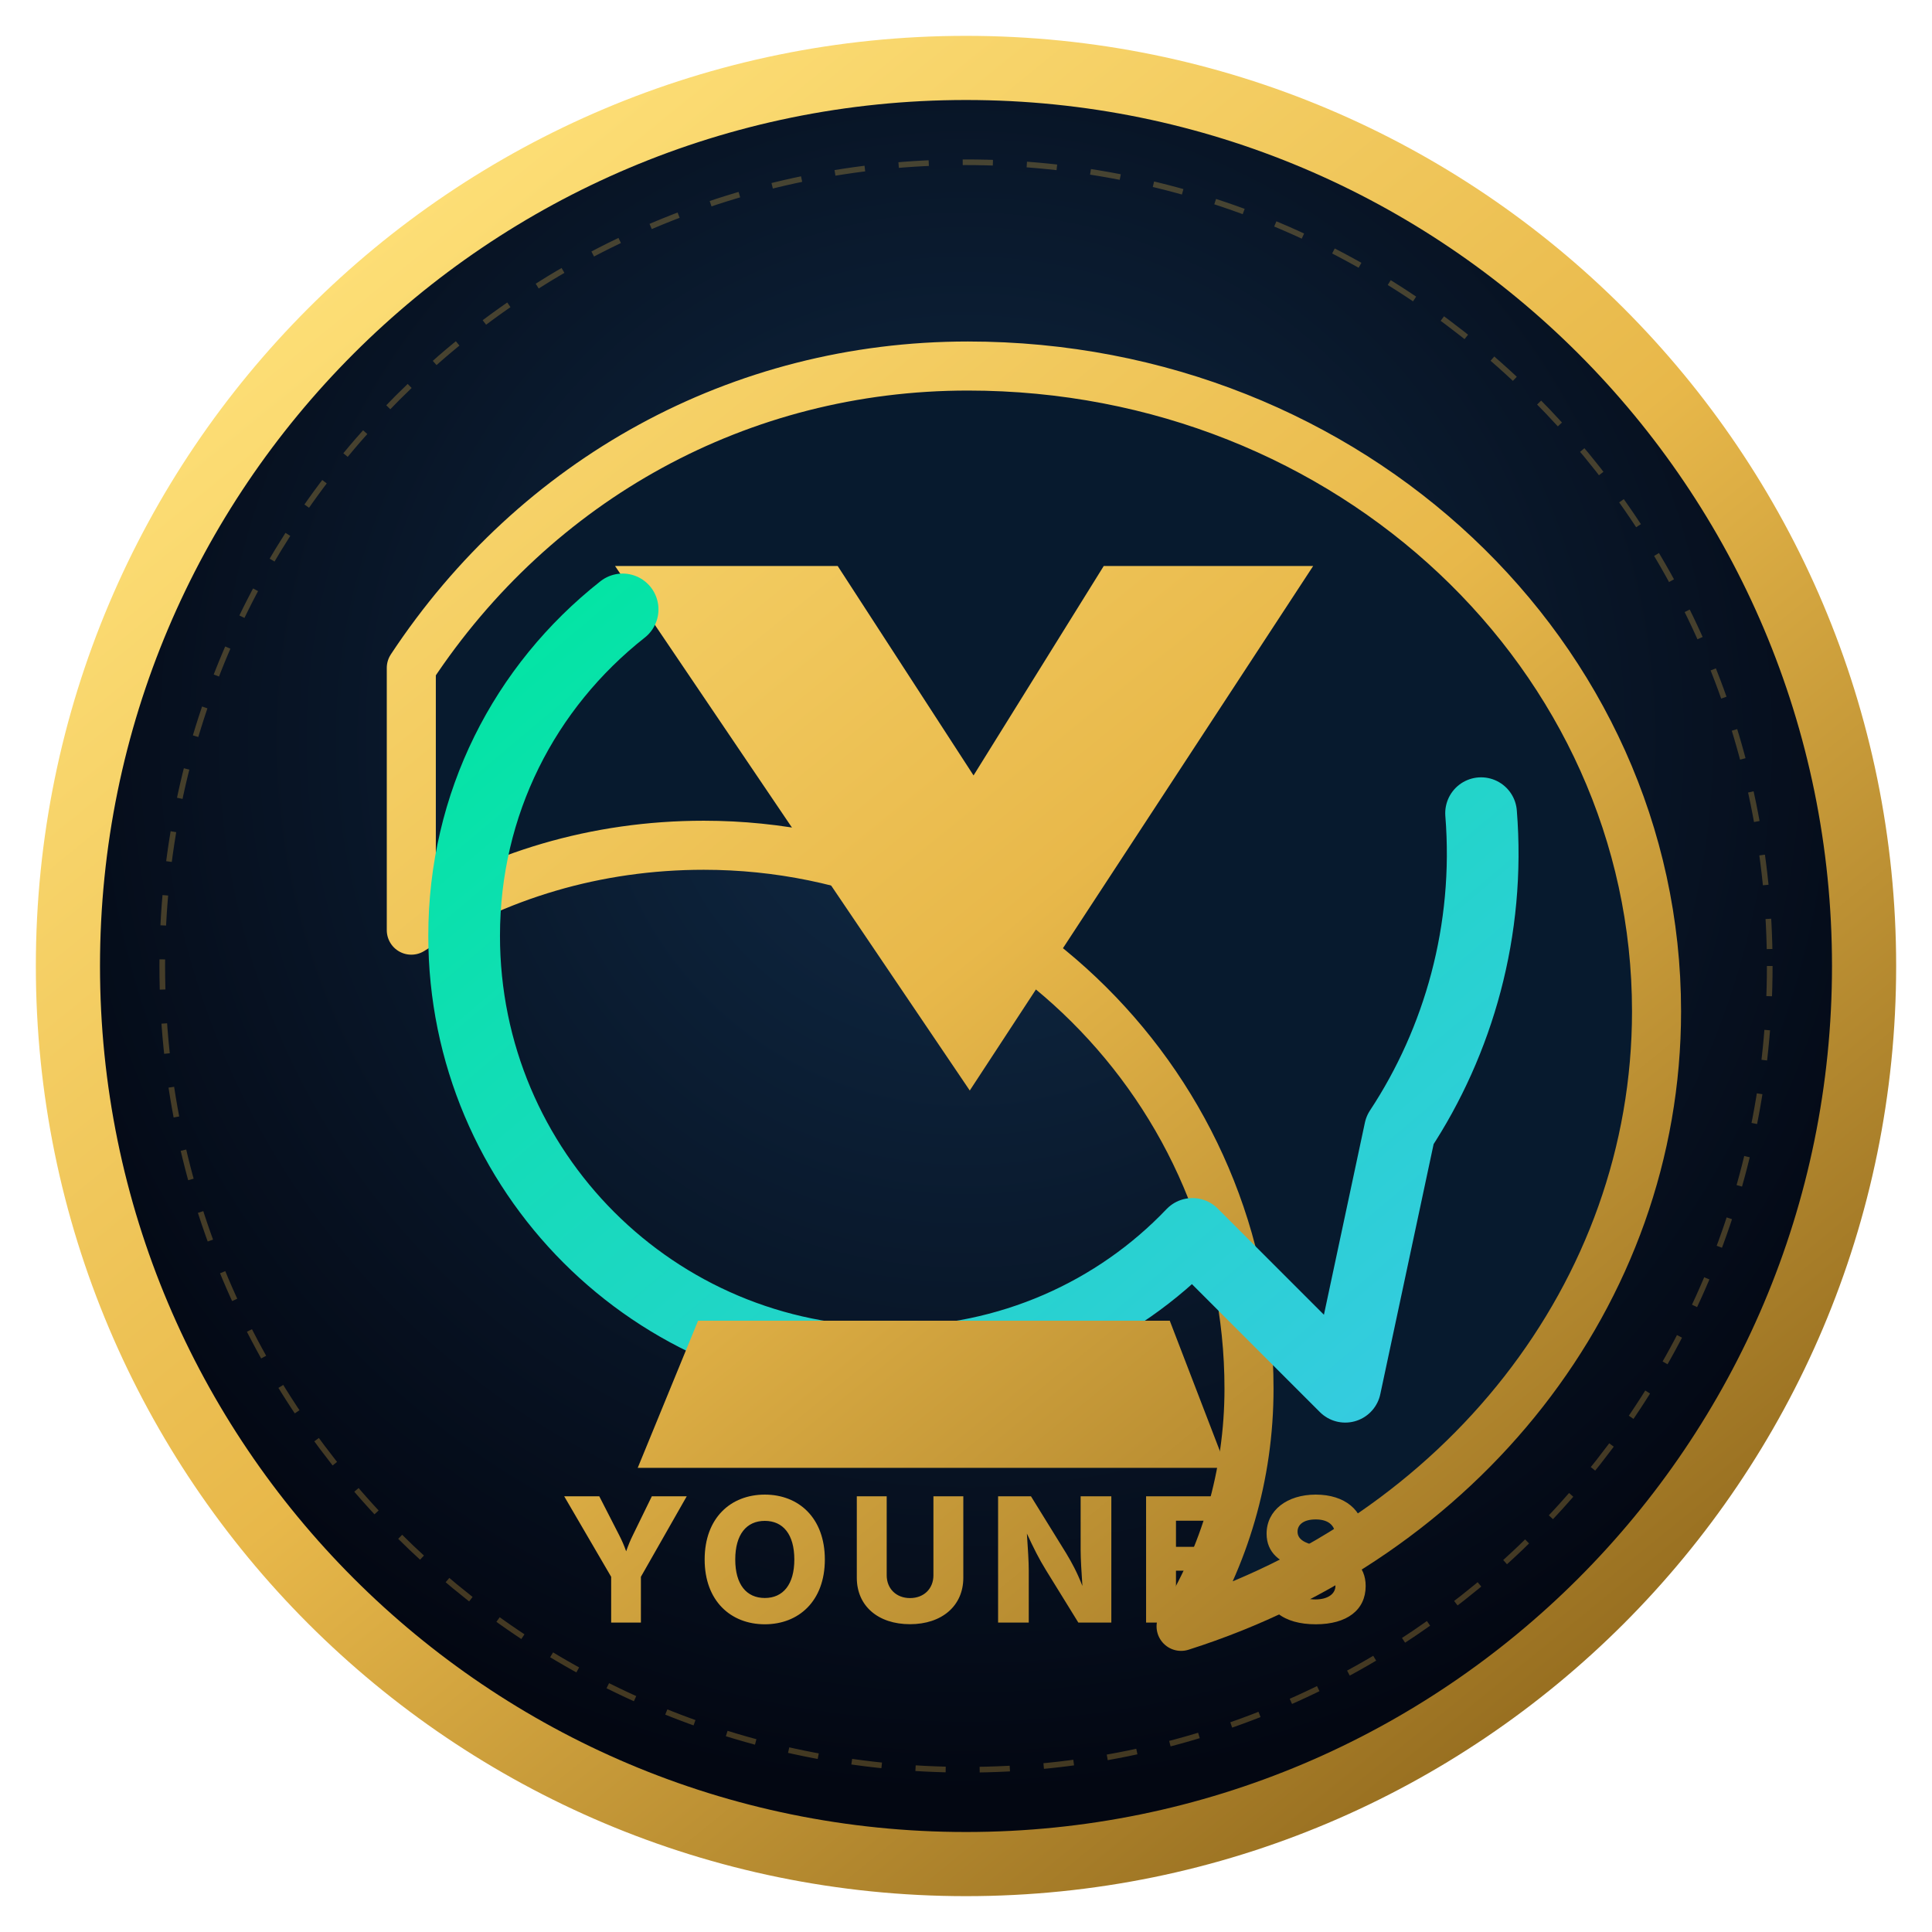
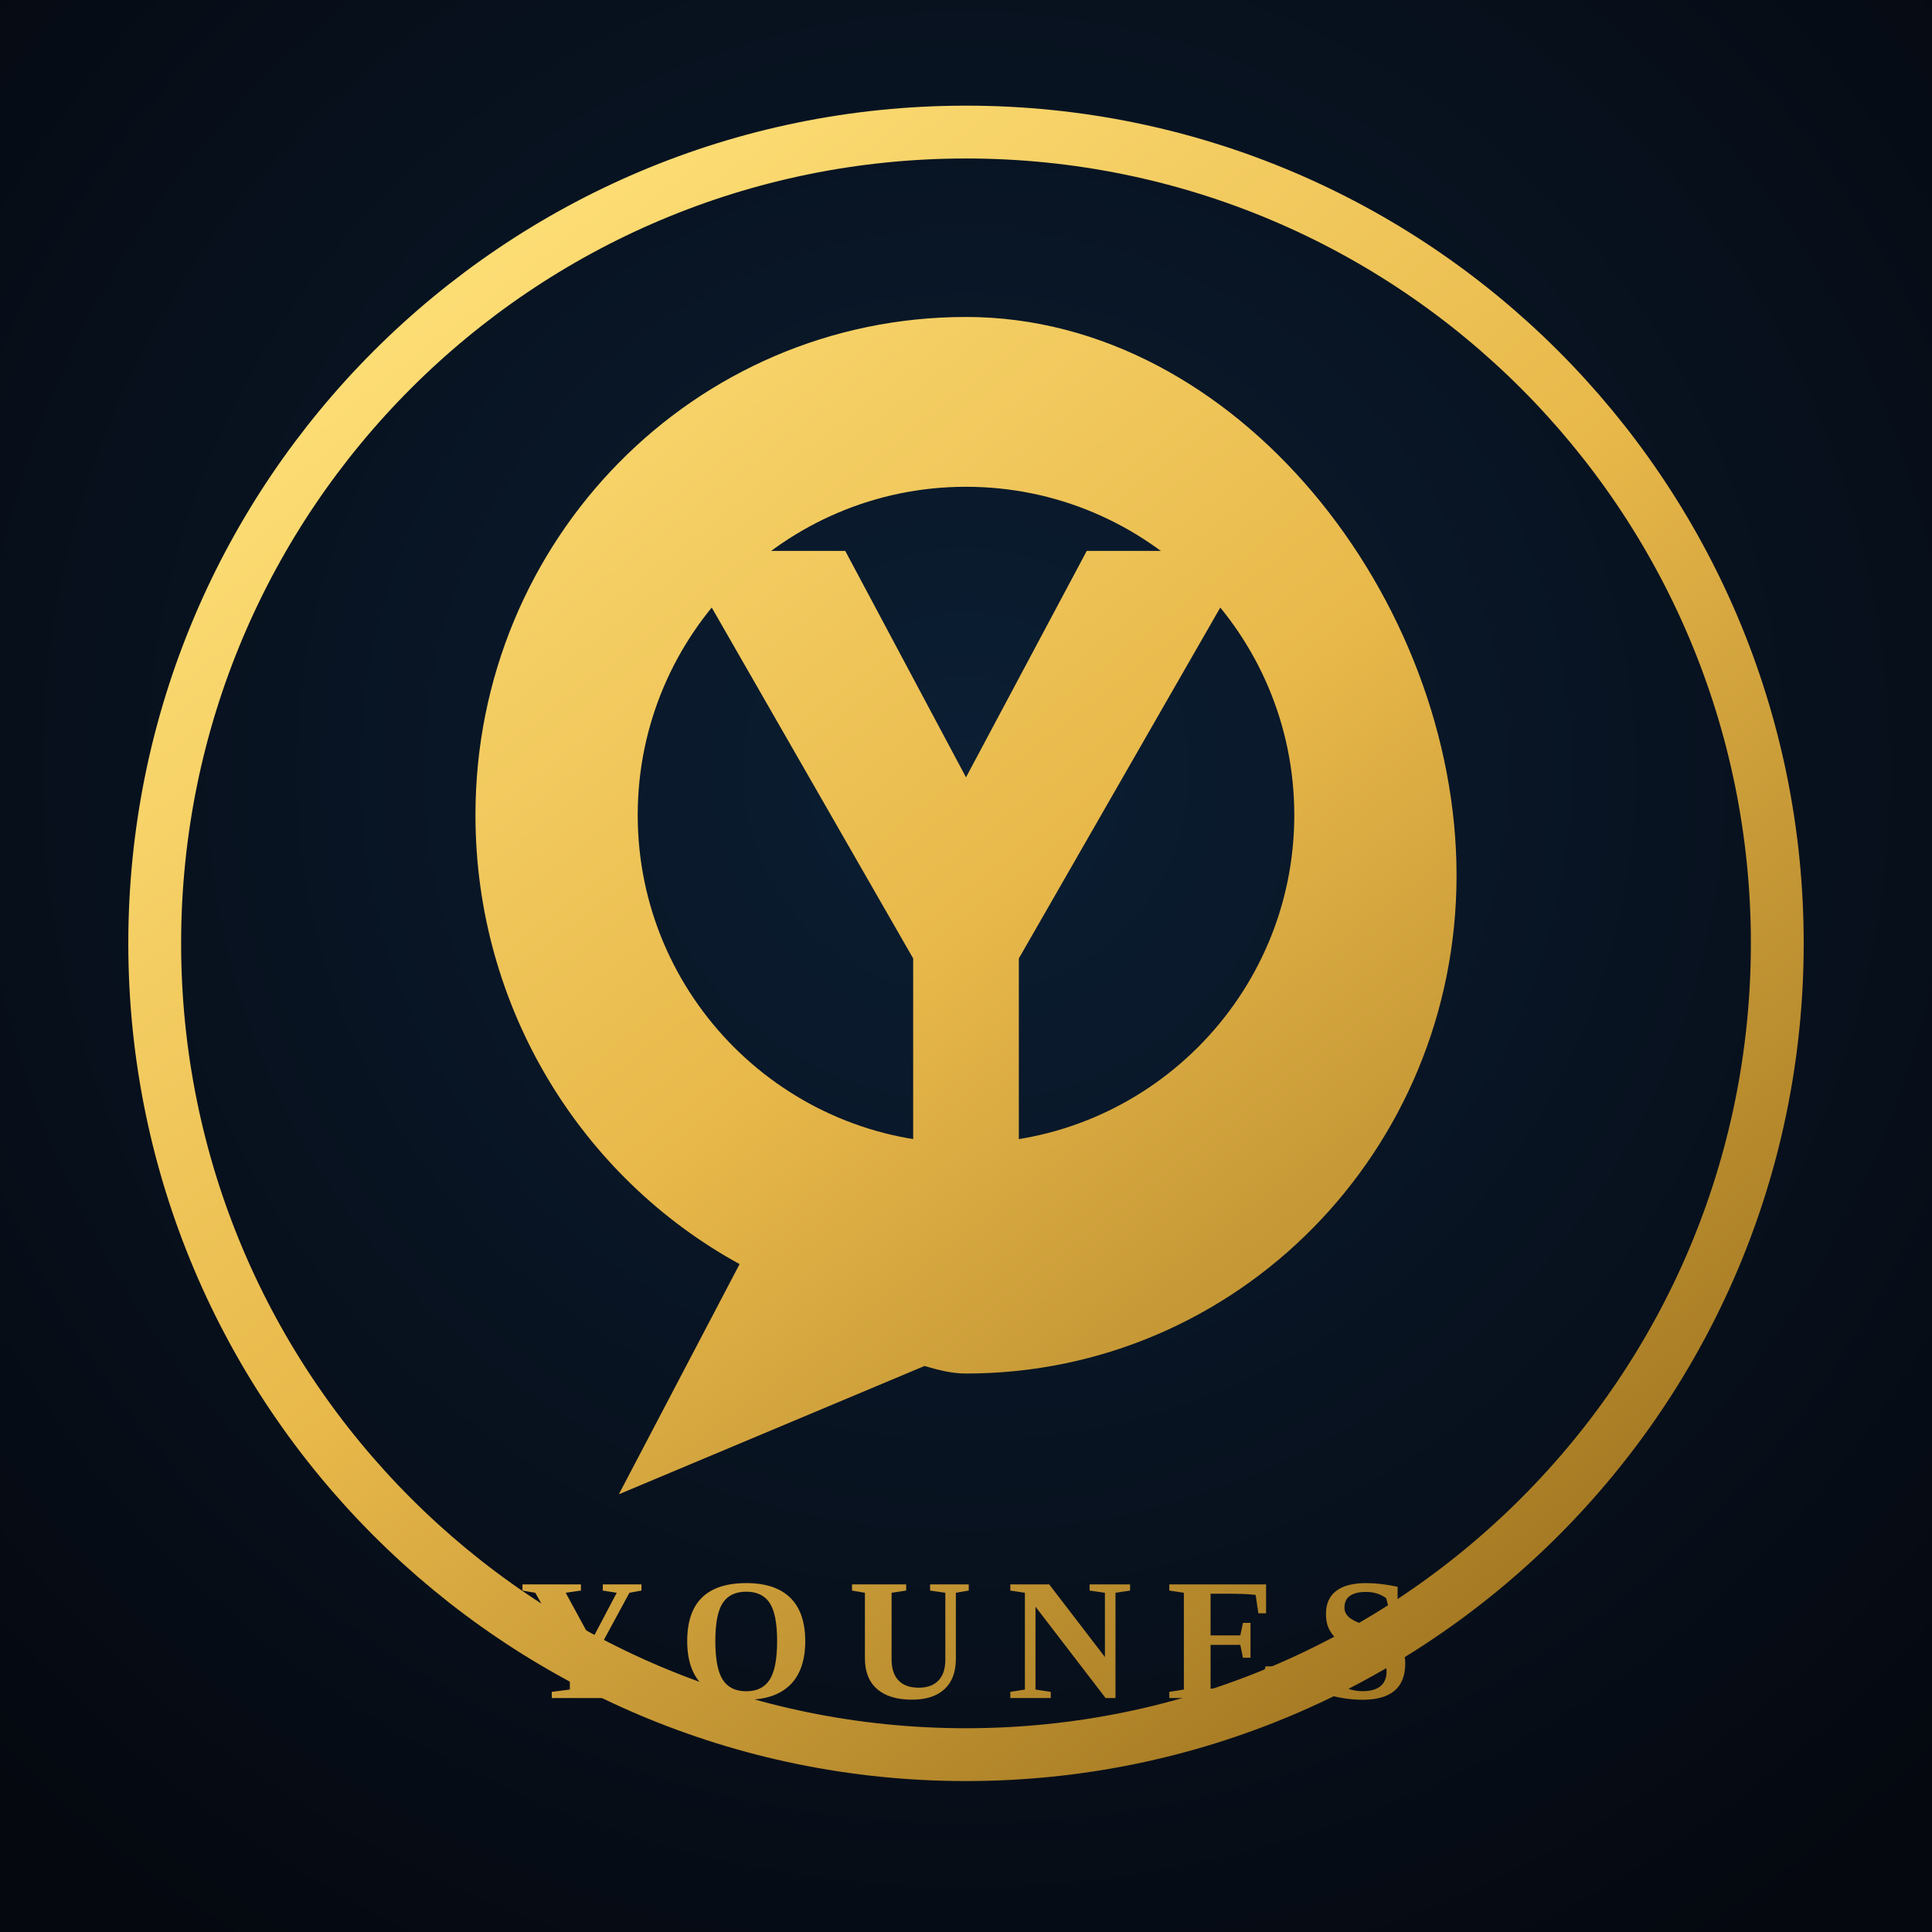
<svg xmlns="http://www.w3.org/2000/svg" width="1024" height="1024" viewBox="0 0 1024 1024" fill="none">
  <defs>
-     <radialGradient id="bg" cx="0" cy="0" r="1" gradientUnits="userSpaceOnUse" gradientTransform="translate(512 392) rotate(90) scale(560)">
-       <stop stop-color="#102B47" />
-       <stop offset="1" stop-color="#030712" />
+     <radialGradient id="bg" cx="50%" cy="40%" r="72%">
+       <stop offset="0%" stop-color="#0B1E33" />
+       <stop offset="100%" stop-color="#05080F" />
    </radialGradient>
-     <linearGradient id="gold" x1="170" y1="86" x2="854" y2="928" gradientUnits="userSpaceOnUse">
+     <linearGradient id="gold" x1="200" y1="110" x2="830" y2="920" gradientUnits="userSpaceOnUse">
      <stop stop-color="#FFE27A" />
-       <stop offset="0.5" stop-color="#E8B84A" />
-       <stop offset="1" stop-color="#91691D" />
-     </linearGradient>
-     <linearGradient id="green" x1="300" y1="260" x2="720" y2="760" gradientUnits="userSpaceOnUse">
-       <stop stop-color="#00E6A0" />
-       <stop offset="1" stop-color="#35CBE0" />
+       <stop offset="0.48" stop-color="#E8B84A" />
+       <stop offset="1" stop-color="#9A6F1C" />
    </linearGradient>
  </defs>
-   <circle cx="512" cy="512" r="476" fill="url(#bg)" stroke="url(#gold)" stroke-width="34" />
-   <circle cx="512" cy="512" r="426" stroke="#E8B84A" stroke-opacity="0.28" stroke-width="3" stroke-dasharray="16 18" />
-   <path d="M218 354C284 254 392 194 513 194C716 194 878 348 878 536C878 686 774 815 626 862C649 825 662 782 662 736C662 577 532 448 373 448C316 448 263 464 218 493V354Z" fill="#071A2E" stroke="url(#gold)" stroke-width="26" stroke-linejoin="round" />
-   <path d="M326 300L514 578L696 300H585L516 411L444 300H326Z" fill="url(#gold)" />
-   <path d="M330 323C278 364 246 426 246 496C246 621 347 722 472 722C535 722 592 696 632 654L713 735L742 599C773 552 790 493 785 431" stroke="url(#green)" stroke-width="38" stroke-linecap="round" stroke-linejoin="round" />
-   <path d="M370 700L338 778H650L620 700H370Z" fill="url(#gold)" />
-   <text x="512" y="860" text-anchor="middle" font-family="Inter, Segoe UI, Arial, sans-serif" font-size="92" font-weight="800" letter-spacing="8" fill="url(#gold)">YOUNES</text>
+   <rect width="1024" height="1024" fill="url(#bg)" />
+   <circle cx="512" cy="500" r="430" fill="none" stroke="url(#gold)" stroke-width="28" />
+   <path fill="url(#gold)" fill-rule="evenodd" d="M512 168C368 168 252 286 252 432C252 534 308 624 392 670L328 792L490 724C497 726 504 728 512 728C656 728 772 610 772 464C772 318 656 168 512 168ZM512 258C608 258 686 336 686 432C686 528 608 606 512 606C416 606 338 528 338 432C338 336 416 258 512 258Z" />
+   <path fill="url(#gold)" d="M360 292H448L512 412L576 292H664L540 508V668H484V508Z" />
+   <text x="512" y="900" text-anchor="middle" fill="url(#gold)" font-family="Times New Roman, Cinzel, Georgia, serif" font-size="92" font-weight="600" letter-spacing="18">YOUNES</text>
</svg>
